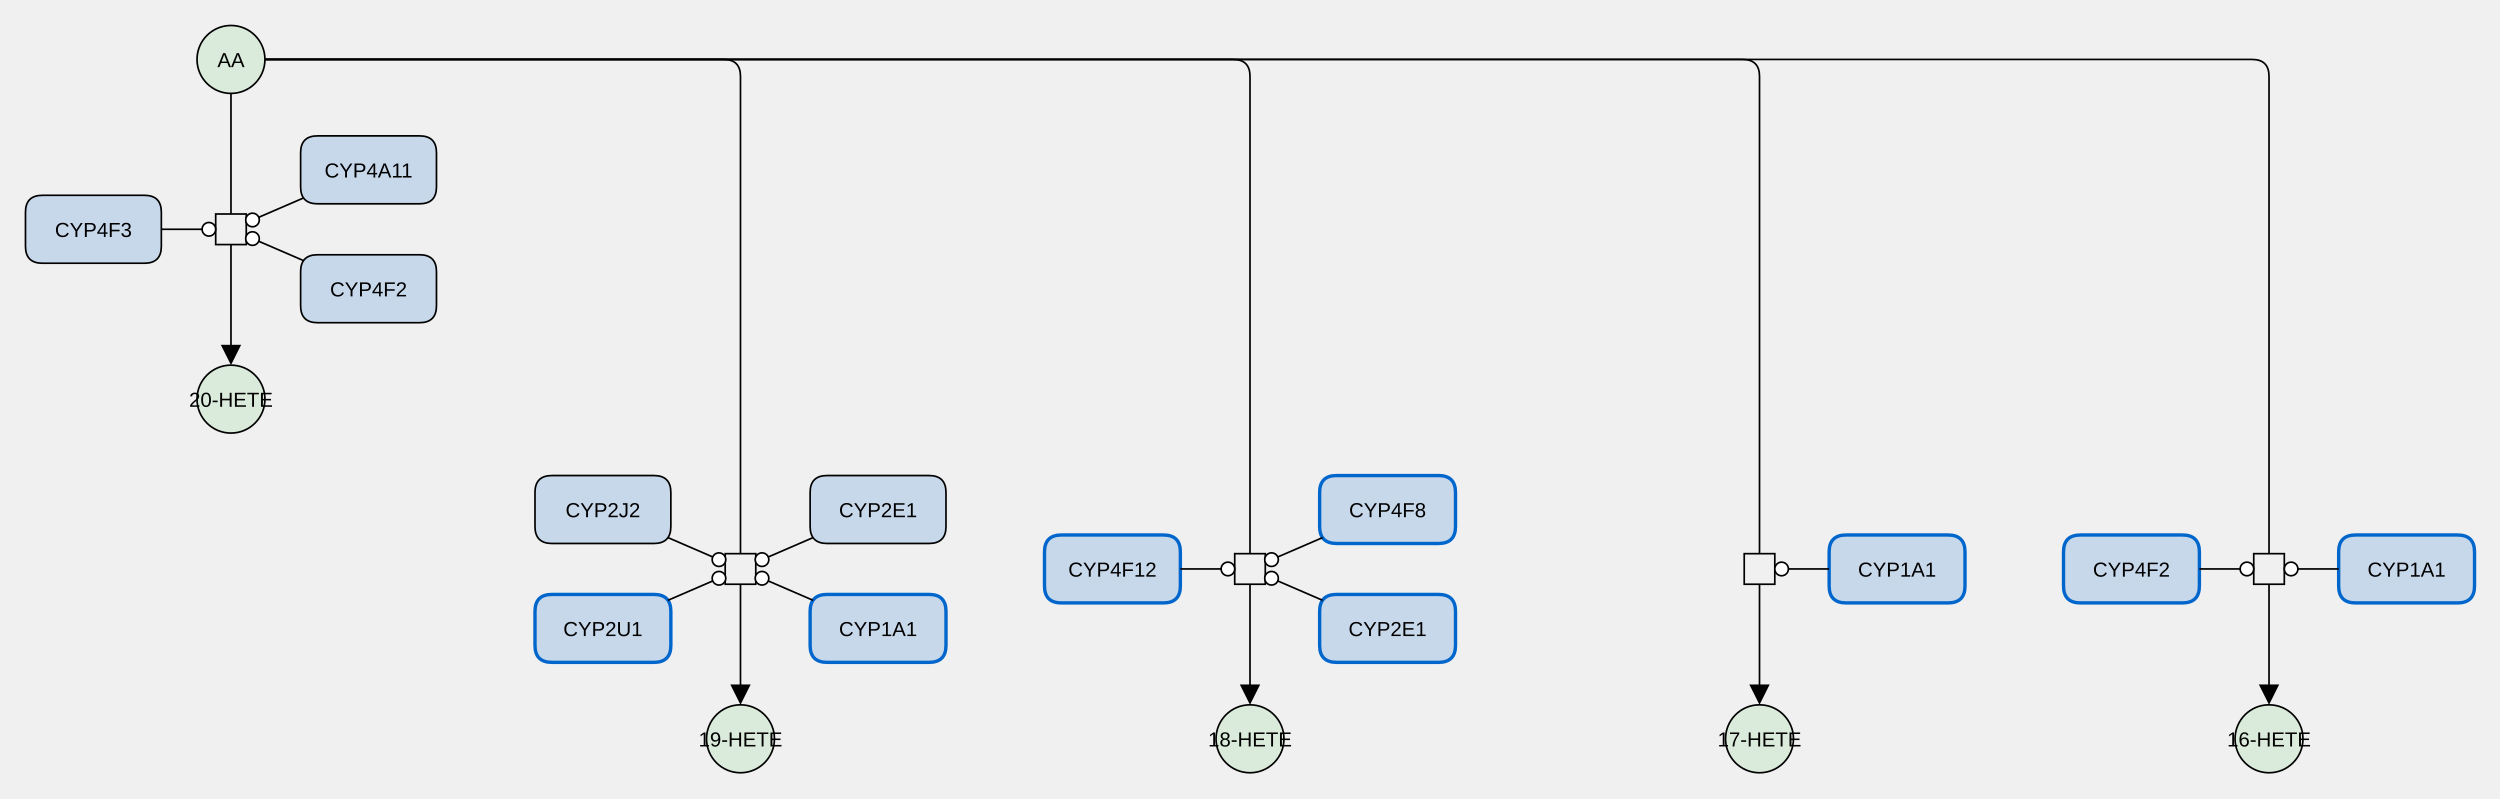
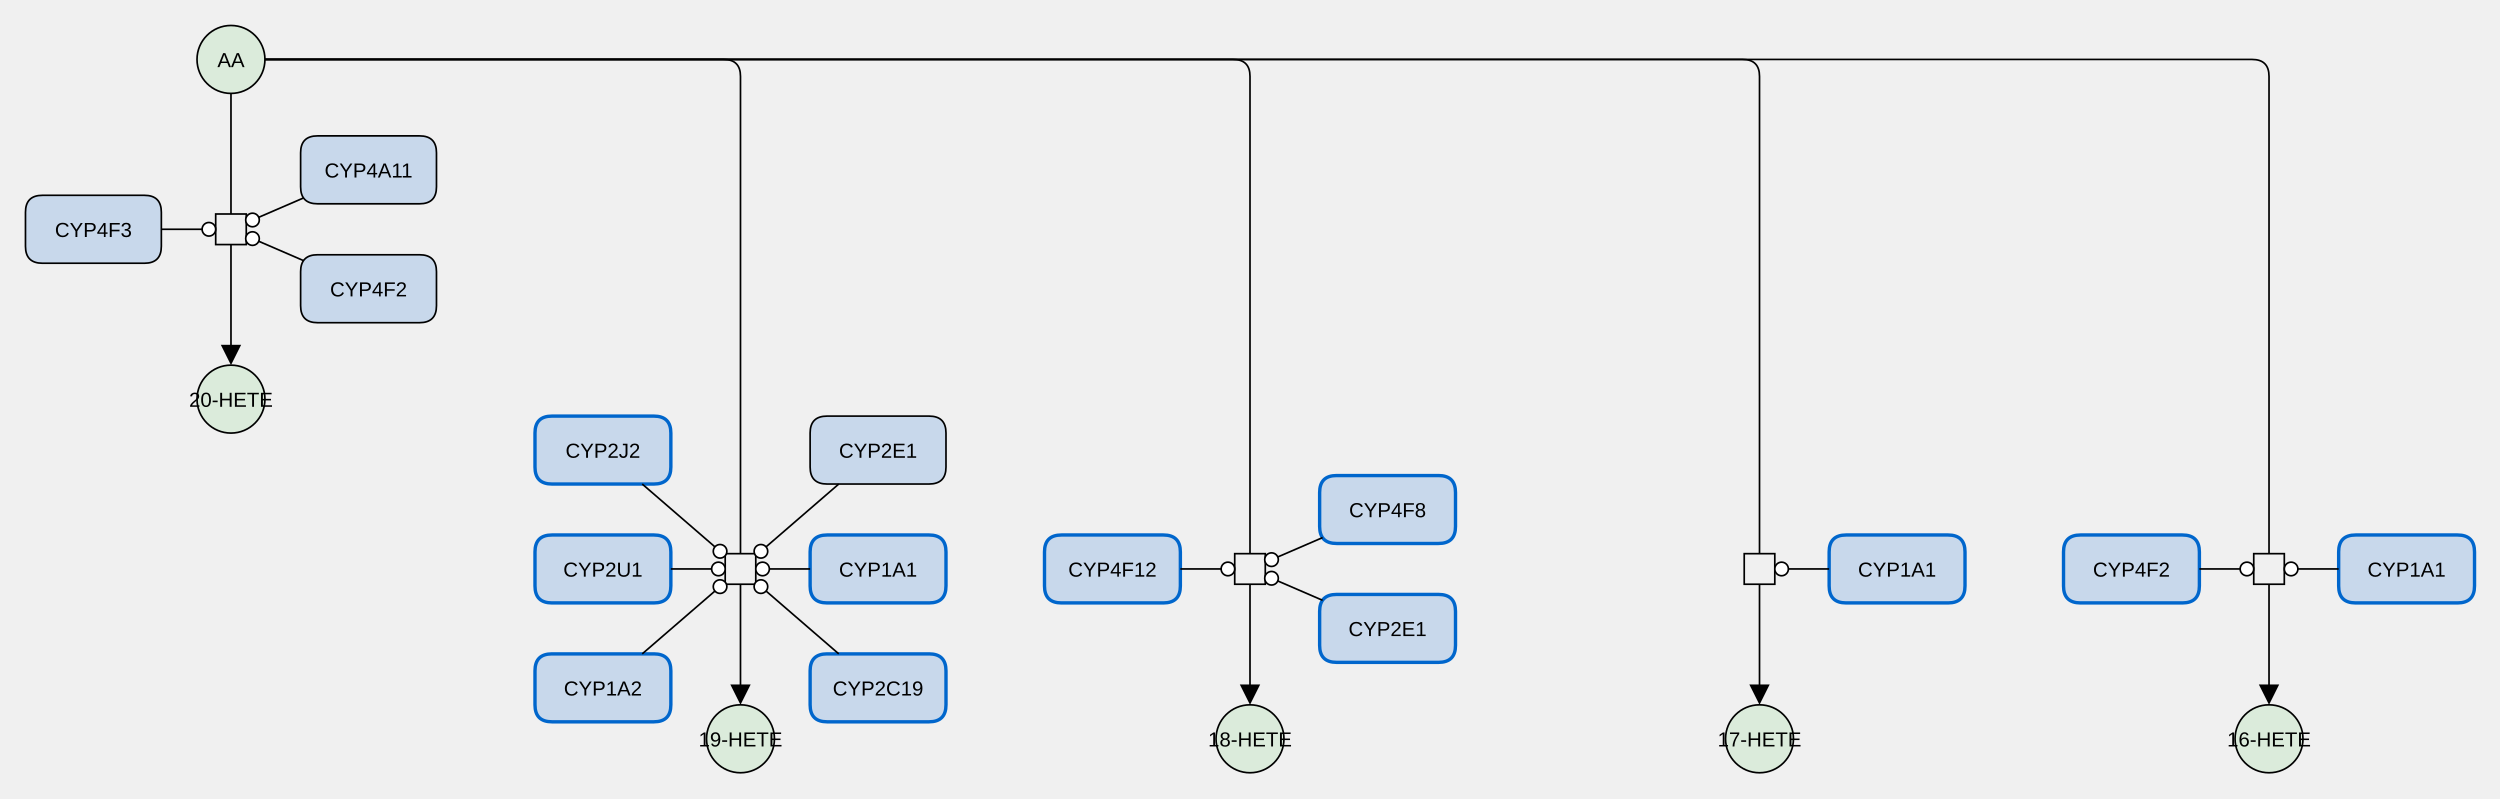
<svg xmlns="http://www.w3.org/2000/svg" width="1472" height="470" viewBox="0 0 1472 470" stroke-linecap="butt" stroke-miterlimit="10">
  <g transform="translate(136,35)">
    <path d="M280 400 C280 388.954 288.954 380 300 380 L300 380 C311.046 380 320 388.954 320 400 L320 400 C320 411.046 311.046 420 300 420 L300 420 C288.954 420 280 411.046 280 400 Z" fill="#DBEBDB" stroke="none" />
    <path d="M280 400 C280 388.954 288.954 380 300 380 L300 380 C311.046 380 320 388.954 320 400 L320 400 C320 411.046 311.046 420 300 420 L300 420 C288.954 420 280 411.046 280 400 Z" fill="none" stroke="#000000" />
    <text x="300" y="404.535" text-anchor="middle" font-family="'Dialog', Arial, Helvetica, sans-serif" font-size="12" fill="#000000" stroke="none" xml:space="preserve">19-HETE</text>
    <path d="M-20 200 C-20 188.954 -11.046 180 0 180 L0 180 C11.046 180 20 188.954 20 200 L20 200 C20 211.046 11.046 220 0 220 L0 220 C-11.046 220 -20 211.046 -20 200 Z" fill="#DBEBDB" stroke="none" />
    <path d="M-20 200 C-20 188.954 -11.046 180 0 180 L0 180 C11.046 180 20 188.954 20 200 L20 200 C20 211.046 11.046 220 0 220 L0 220 C-11.046 220 -20 211.046 -20 200 Z" fill="none" stroke="#000000" />
    <text x="0" y="204.535" text-anchor="middle" font-family="'Dialog', Arial, Helvetica, sans-serif" font-size="12" fill="#000000" stroke="none" xml:space="preserve">20-HETE</text>
    <path d="M880 400 C880 388.954 888.954 380 900 380 L900 380 C911.046 380 920 388.954 920 400 L920 400 C920 411.046 911.046 420 900 420 L900 420 C888.954 420 880 411.046 880 400 Z" fill="#DBEBDB" stroke="none" />
    <path d="M880 400 C880 388.954 888.954 380 900 380 L900 380 C911.046 380 920 388.954 920 400 L920 400 C920 411.046 911.046 420 900 420 L900 420 C888.954 420 880 411.046 880 400 Z" fill="none" stroke="#000000" />
    <text x="900" y="404.535" text-anchor="middle" font-family="'Dialog', Arial, Helvetica, sans-serif" font-size="12" fill="#000000" stroke="none" xml:space="preserve">17-HETE</text>
    <path d="M580 400 C580 388.954 588.954 380 600 380 L600 380 C611.046 380 620 388.954 620 400 L620 400 C620 411.046 611.046 420 600 420 L600 420 C588.954 420 580 411.046 580 400 Z" fill="#DBEBDB" stroke="none" />
    <path d="M580 400 C580 388.954 588.954 380 600 380 L600 380 C611.046 380 620 388.954 620 400 L620 400 C620 411.046 611.046 420 600 420 L600 420 C588.954 420 580 411.046 580 400 Z" fill="none" stroke="#000000" />
    <text x="600" y="404.535" text-anchor="middle" font-family="'Dialog', Arial, Helvetica, sans-serif" font-size="12" fill="#000000" stroke="none" xml:space="preserve">18-HETE</text>
    <path d="M1180 400 C1180 388.954 1188.954 380 1200 380 L1200 380 C1211.046 380 1220 388.954 1220 400 L1220 400 C1220 411.046 1211.046 420 1200 420 L1200 420 C1188.954 420 1180 411.046 1180 400 Z" fill="#DBEBDB" stroke="none" />
    <path d="M1180 400 C1180 388.954 1188.954 380 1200 380 L1200 380 C1211.046 380 1220 388.954 1220 400 L1220 400 C1220 411.046 1211.046 420 1200 420 L1200 420 C1188.954 420 1180 411.046 1180 400 Z" fill="none" stroke="#000000" />
    <text x="1200" y="404.535" text-anchor="middle" font-family="'Dialog', Arial, Helvetica, sans-serif" font-size="12" fill="#000000" stroke="none" xml:space="preserve">16-HETE</text>
    <path d="M-20 0 C-20 -11.046 -11.046 -20 0 -20 L0 -20 C11.046 -20 20 -11.046 20 0 L20 0 C20 11.046 11.046 20 0 20 L0 20 C-11.046 20 -20 11.046 -20 0 Z" fill="#DBEBDB" stroke="none" />
    <path d="M-20 0 C-20 -11.046 -11.046 -20 0 -20 L0 -20 C11.046 -20 20 -11.046 20 0 L20 0 C20 11.046 11.046 20 0 20 L0 20 C-11.046 20 -20 11.046 -20 0 Z" fill="none" stroke="#000000" />
    <text x="0" y="4.535" text-anchor="middle" font-family="'Dialog', Arial, Helvetica, sans-serif" font-size="12" fill="#000000" stroke="none" xml:space="preserve">AA</text>
    <path d="M591 291 L609 291 L609 309 L591 309 Z" fill="none" stroke="#000000" />
    <path d="M1191 291 L1209 291 L1209 309 L1191 309 Z" fill="none" stroke="#000000" />
    <path d="M-9 91 L9 91 L9 109 L-9 109 Z" fill="none" stroke="#000000" />
    <path d="M891 291 L909 291 L909 309 L891 309 Z" fill="none" stroke="#000000" />
    <path d="M291 291 L309 291 L309 309 L291 309 Z" fill="none" stroke="#000000" />
    <path d="M-121 90 Q-121 80 -111 80 L-51 80 Q-41 80 -41 90 L-41 110 Q-41 120 -51 120 L-111 120 Q-121 120 -121 110 Z" fill="#C8D8EB" stroke="none" />
    <path d="M-121 90 Q-121 80 -111 80 L-51 80 Q-41 80 -41 90 L-41 110 Q-41 120 -51 120 L-111 120 Q-121 120 -121 110 Z" fill="none" stroke="#000000" />
    <text x="-81" y="104.535" text-anchor="middle" font-family="'Dialog', Arial, Helvetica, sans-serif" font-size="12" fill="#000000" stroke="none" xml:space="preserve">CYP4F3</text>
    <path d="M41 55 Q41 45 51 45 L111 45 Q121 45 121 55 L121 75 Q121 85 111 85 L51 85 Q41 85 41 75 Z" fill="#C8D8EB" stroke="none" />
    <path d="M41 55 Q41 45 51 45 L111 45 Q121 45 121 55 L121 75 Q121 85 111 85 L51 85 Q41 85 41 75 Z" fill="none" stroke="#000000" />
    <text x="81" y="69.535" text-anchor="middle" font-family="'Dialog', Arial, Helvetica, sans-serif" font-size="12" fill="#000000" stroke="none" xml:space="preserve">CYP4A11</text>
    <path d="M41 125 Q41 115 51 115 L111 115 Q121 115 121 125 L121 145 Q121 155 111 155 L51 155 Q41 155 41 145 Z" fill="#C8D8EB" stroke="none" />
    <path d="M41 125 Q41 115 51 115 L111 115 Q121 115 121 125 L121 145 Q121 155 111 155 L51 155 Q41 155 41 145 Z" fill="none" stroke="#000000" />
    <text x="81" y="139.535" text-anchor="middle" font-family="'Dialog', Arial, Helvetica, sans-serif" font-size="12" fill="#000000" stroke="none" xml:space="preserve">CYP4F2</text>
-     <path d="M179 255 Q179 245 189 245 L249 245 Q259 245 259 255 L259 275 Q259 285 249 285 L189 285 Q179 285 179 275 Z" fill="#C8D8EB" stroke="none" />
-     <path d="M179 255 Q179 245 189 245 L249 245 Q259 245 259 255 L259 275 Q259 285 249 285 L189 285 Q179 285 179 275 Z" fill="none" stroke="#000000" />
-     <text x="219" y="269.535" text-anchor="middle" font-family="'Dialog', Arial, Helvetica, sans-serif" font-size="12" fill="#000000" stroke="none" xml:space="preserve">CYP2J2</text>
-     <path d="M179 325 Q179 315 189 315 L249 315 Q259 315 259 325 L259 345 Q259 355 249 355 L189 355 Q179 355 179 345 Z" fill="#C8D8EB" stroke="none" />
-     <path d="M179 325 Q179 315 189 315 L249 315 Q259 315 259 325 L259 345 Q259 355 249 355 L189 355 Q179 355 179 345 Z" fill="none" stroke="#0066CC" stroke-width="2" />
-     <text x="219" y="339.535" text-anchor="middle" font-family="'Dialog', Arial, Helvetica, sans-serif" font-size="12" fill="#000000" stroke="none" xml:space="preserve">CYP2U1</text>
-     <path d="M341 255 Q341 245 351 245 L411 245 Q421 245 421 255 L421 275 Q421 285 411 285 L351 285 Q341 285 341 275 Z" fill="#C8D8EB" stroke="none" />
-     <path d="M341 255 Q341 245 351 245 L411 245 Q421 245 421 255 L421 275 Q421 285 411 285 L351 285 Q341 285 341 275 Z" fill="none" stroke="#000000" />
-     <text x="381" y="269.535" text-anchor="middle" font-family="'Dialog', Arial, Helvetica, sans-serif" font-size="12" fill="#000000" stroke="none" xml:space="preserve">CYP2E1</text>
-     <path d="M341 325 Q341 315 351 315 L411 315 Q421 315 421 325 L421 345 Q421 355 411 355 L351 355 Q341 355 341 345 Z" fill="#C8D8EB" stroke="none" />
-     <path d="M341 325 Q341 315 351 315 L411 315 Q421 315 421 325 L421 345 Q421 355 411 355 L351 355 Q341 355 341 345 Z" fill="none" stroke="#0066CC" stroke-width="2" />
-     <text x="381" y="339.535" text-anchor="middle" font-family="'Dialog', Arial, Helvetica, sans-serif" font-size="12" fill="#000000" stroke="none" xml:space="preserve">CYP1A1</text>
+     <path d="M179 220 Q179 210 189 210 L249 210 Q259 210 259 220 L259 240 Q259 250 249 250 L189 250 Q179 250 179 240 Z" fill="#C8D8EB" stroke="none" />
+     <path d="M179 220 Q179 210 189 210 L249 210 Q259 210 259 220 L259 240 Q259 250 249 250 L189 250 Q179 250 179 240 Z" fill="none" stroke="#0066CC" stroke-width="2" />
+     <text x="219" y="234.535" text-anchor="middle" font-family="'Dialog', Arial, Helvetica, sans-serif" font-size="12" fill="#000000" stroke="none" xml:space="preserve">CYP2J2</text>
+     <path d="M179 290 Q179 280 189 280 L249 280 Q259 280 259 290 L259 310 Q259 320 249 320 L189 320 Q179 320 179 310 Z" fill="#C8D8EB" stroke="none" />
+     <path d="M179 290 Q179 280 189 280 L249 280 Q259 280 259 290 L259 310 Q259 320 249 320 L189 320 Q179 320 179 310 Z" fill="none" stroke="#0066CC" stroke-width="2" />
+     <text x="219" y="304.535" text-anchor="middle" font-family="'Dialog', Arial, Helvetica, sans-serif" font-size="12" fill="#000000" stroke="none" xml:space="preserve">CYP2U1</text>
+     <path d="M179 360 Q179 350 189 350 L249 350 Q259 350 259 360 L259 380 Q259 390 249 390 L189 390 Q179 390 179 380 Z" fill="#C8D8EB" stroke="none" />
+     <path d="M179 360 Q179 350 189 350 L249 350 Q259 350 259 360 L259 380 Q259 390 249 390 L189 390 Q179 390 179 380 Z" fill="none" stroke="#0066CC" stroke-width="2" />
+     <text x="219" y="374.535" text-anchor="middle" font-family="'Dialog', Arial, Helvetica, sans-serif" font-size="12" fill="#000000" stroke="none" xml:space="preserve">CYP1A2</text>
+     <path d="M341 220 Q341 210 351 210 L411 210 Q421 210 421 220 L421 240 Q421 250 411 250 L351 250 Q341 250 341 240 Z" fill="#C8D8EB" stroke="none" />
+     <path d="M341 220 Q341 210 351 210 L411 210 Q421 210 421 220 L421 240 Q421 250 411 250 L351 250 Q341 250 341 240 Z" fill="none" stroke="#000000" />
+     <text x="381" y="234.535" text-anchor="middle" font-family="'Dialog', Arial, Helvetica, sans-serif" font-size="12" fill="#000000" stroke="none" xml:space="preserve">CYP2E1</text>
+     <path d="M341 290 Q341 280 351 280 L411 280 Q421 280 421 290 L421 310 Q421 320 411 320 L351 320 Q341 320 341 310 Z" fill="#C8D8EB" stroke="none" />
+     <path d="M341 290 Q341 280 351 280 L411 280 Q421 280 421 290 L421 310 Q421 320 411 320 L351 320 Q341 320 341 310 Z" fill="none" stroke="#0066CC" stroke-width="2" />
+     <text x="381" y="304.535" text-anchor="middle" font-family="'Dialog', Arial, Helvetica, sans-serif" font-size="12" fill="#000000" stroke="none" xml:space="preserve">CYP1A1</text>
+     <path d="M341 360 Q341 350 351 350 L411 350 Q421 350 421 360 L421 380 Q421 390 411 390 L351 390 Q341 390 341 380 Z" fill="#C8D8EB" stroke="none" />
+     <path d="M341 360 Q341 350 351 350 L411 350 Q421 350 421 360 L421 380 Q421 390 411 390 L351 390 Q341 390 341 380 Z" fill="none" stroke="#0066CC" stroke-width="2" />
+     <text x="381" y="374.535" text-anchor="middle" font-family="'Dialog', Arial, Helvetica, sans-serif" font-size="12" fill="#000000" stroke="none" xml:space="preserve">CYP2C19</text>
    <path d="M479 290 Q479 280 489 280 L549 280 Q559 280 559 290 L559 310 Q559 320 549 320 L489 320 Q479 320 479 310 Z" fill="#C8D8EB" stroke="none" />
    <path d="M479 290 Q479 280 489 280 L549 280 Q559 280 559 290 L559 310 Q559 320 549 320 L489 320 Q479 320 479 310 Z" fill="none" stroke="#0066CC" stroke-width="2" />
    <text x="519" y="304.535" text-anchor="middle" font-family="'Dialog', Arial, Helvetica, sans-serif" font-size="12" fill="#000000" stroke="none" xml:space="preserve">CYP4F12</text>
    <path d="M641 255 Q641 245 651 245 L711 245 Q721 245 721 255 L721 275 Q721 285 711 285 L651 285 Q641 285 641 275 Z" fill="#C8D8EB" stroke="none" />
    <path d="M641 255 Q641 245 651 245 L711 245 Q721 245 721 255 L721 275 Q721 285 711 285 L651 285 Q641 285 641 275 Z" fill="none" stroke="#0066CC" stroke-width="2" />
    <text x="681" y="269.535" text-anchor="middle" font-family="'Dialog', Arial, Helvetica, sans-serif" font-size="12" fill="#000000" stroke="none" xml:space="preserve">CYP4F8</text>
    <path d="M641 325 Q641 315 651 315 L711 315 Q721 315 721 325 L721 345 Q721 355 711 355 L651 355 Q641 355 641 345 Z" fill="#C8D8EB" stroke="none" />
    <path d="M641 325 Q641 315 651 315 L711 315 Q721 315 721 325 L721 345 Q721 355 711 355 L651 355 Q641 355 641 345 Z" fill="none" stroke="#0066CC" stroke-width="2" />
    <text x="681" y="339.535" text-anchor="middle" font-family="'Dialog', Arial, Helvetica, sans-serif" font-size="12" fill="#000000" stroke="none" xml:space="preserve">CYP2E1</text>
    <path d="M941 290 Q941 280 951 280 L1011 280 Q1021 280 1021 290 L1021 310 Q1021 320 1011 320 L951 320 Q941 320 941 310 Z" fill="#C8D8EB" stroke="none" />
    <path d="M941 290 Q941 280 951 280 L1011 280 Q1021 280 1021 290 L1021 310 Q1021 320 1011 320 L951 320 Q941 320 941 310 Z" fill="none" stroke="#0066CC" stroke-width="2" />
    <text x="981" y="304.535" text-anchor="middle" font-family="'Dialog', Arial, Helvetica, sans-serif" font-size="12" fill="#000000" stroke="none" xml:space="preserve">CYP1A1</text>
    <path d="M1079 290 Q1079 280 1089 280 L1149 280 Q1159 280 1159 290 L1159 310 Q1159 320 1149 320 L1089 320 Q1079 320 1079 310 Z" fill="#C8D8EB" stroke="none" />
    <path d="M1079 290 Q1079 280 1089 280 L1149 280 Q1159 280 1159 290 L1159 310 Q1159 320 1149 320 L1089 320 Q1079 320 1079 310 Z" fill="none" stroke="#0066CC" stroke-width="2" />
    <text x="1119" y="304.535" text-anchor="middle" font-family="'Dialog', Arial, Helvetica, sans-serif" font-size="12" fill="#000000" stroke="none" xml:space="preserve">CYP4F2</text>
    <path d="M1241 290 Q1241 280 1251 280 L1311 280 Q1321 280 1321 290 L1321 310 Q1321 320 1311 320 L1251 320 Q1241 320 1241 310 Z" fill="#C8D8EB" stroke="none" />
    <path d="M1241 290 Q1241 280 1251 280 L1311 280 Q1321 280 1321 290 L1321 310 Q1321 320 1311 320 L1251 320 Q1241 320 1241 310 Z" fill="none" stroke="#0066CC" stroke-width="2" />
    <text x="1281" y="304.535" text-anchor="middle" font-family="'Dialog', Arial, Helvetica, sans-serif" font-size="12" fill="#000000" stroke="none" xml:space="preserve">CYP1A1</text>
    <path d="M-41 100 L-17 100" fill="none" stroke="#000000" />
    <circle cx="-13" cy="100" r="4" fill="white" stroke="#000000" />
    <path d="M42.745 81.53 L16.344 92.938" fill="none" stroke="#000000" />
    <circle cx="12.672" cy="94.525" r="4" fill="white" stroke="#000000" />
    <path d="M42.745 118.47 L16.344 107.062" fill="none" stroke="#000000" />
    <circle cx="12.672" cy="105.475" r="4" fill="white" stroke="#000000" />
    <path d="M0 20 L0 91" fill="none" stroke="#000000" />
    <path d="M0 109 L0 169" fill="none" stroke="#000000" />
    <path d="M0 180 L-6 168 L6 168 Z" fill="#000000" stroke="none" />
-     <path d="M257.255 281.53 L283.656 292.938" fill="none" stroke="#000000" />
-     <circle cx="287.328" cy="294.524" r="4" fill="white" stroke="#000000" />
-     <path d="M257.255 318.47 L283.656 307.062" fill="none" stroke="#000000" />
-     <circle cx="287.328" cy="305.476" r="4" fill="white" stroke="#000000" />
-     <path d="M342.745 281.53 L316.344 292.938" fill="none" stroke="#000000" />
-     <circle cx="312.672" cy="294.524" r="4" fill="white" stroke="#000000" />
-     <path d="M342.745 318.47 L316.344 307.062" fill="none" stroke="#000000" />
-     <circle cx="312.672" cy="305.476" r="4" fill="white" stroke="#000000" />
+     <path d="M242.143 250 L284.947 286.991" fill="none" stroke="#000000" />
+     <circle cx="287.974" cy="289.607" r="4" fill="white" stroke="#000000" />
+     <path d="M259 300 L283 300" fill="none" stroke="#000000" />
+     <circle cx="287" cy="300" r="4" fill="white" stroke="#000000" />
+     <path d="M242.143 350 L284.947 313.009" fill="none" stroke="#000000" />
+     <circle cx="287.974" cy="310.393" r="4" fill="white" stroke="#000000" />
+     <path d="M357.857 250 L315.053 286.991" fill="none" stroke="#000000" />
+     <circle cx="312.026" cy="289.607" r="4" fill="white" stroke="#000000" />
+     <path d="M341 300 L317 300" fill="none" stroke="#000000" />
+     <circle cx="313" cy="300" r="4" fill="white" stroke="#000000" />
+     <path d="M357.857 350 L315.053 313.009" fill="none" stroke="#000000" />
+     <circle cx="312.026" cy="310.393" r="4" fill="white" stroke="#000000" />
    <path d="M20 0 L290 0 Q300 0 300 10 L300 291" fill="none" stroke="#000000" />
    <path d="M300 309 L300 369" fill="none" stroke="#000000" />
    <path d="M300 380 L294 368 L306 368 Z" fill="#000000" stroke="none" />
    <path d="M559 300 L583 300" fill="none" stroke="#000000" />
    <circle cx="587" cy="300" r="4" fill="white" stroke="#000000" />
    <path d="M642.745 281.53 L616.344 292.938" fill="none" stroke="#000000" />
    <circle cx="612.672" cy="294.524" r="4" fill="white" stroke="#000000" />
    <path d="M642.745 318.47 L616.344 307.062" fill="none" stroke="#000000" />
    <circle cx="612.672" cy="305.476" r="4" fill="white" stroke="#000000" />
    <path d="M20 0 L590 0 Q600 0 600 10 L600 291" fill="none" stroke="#000000" />
    <path d="M600 309 L600 369" fill="none" stroke="#000000" />
    <path d="M600 380 L594 368 L606 368 Z" fill="#000000" stroke="none" />
    <path d="M941 300 L917 300" fill="none" stroke="#000000" />
    <circle cx="913" cy="300" r="4" fill="white" stroke="#000000" />
    <path d="M20 0 L890 0 Q900 0 900 10 L900 291" fill="none" stroke="#000000" />
    <path d="M900 309 L900 369" fill="none" stroke="#000000" />
    <path d="M900 380 L894 368 L906 368 Z" fill="#000000" stroke="none" />
    <path d="M1159 300 L1183 300" fill="none" stroke="#000000" />
    <circle cx="1187" cy="300" r="4" fill="white" stroke="#000000" />
    <path d="M1241 300 L1217 300" fill="none" stroke="#000000" />
    <circle cx="1213" cy="300" r="4" fill="white" stroke="#000000" />
    <path d="M20 0 L1190 0 Q1200 0 1200 10 L1200 291" fill="none" stroke="#000000" />
    <path d="M1200 309 L1200 369" fill="none" stroke="#000000" />
    <path d="M1200 380 L1194 368 L1206 368 Z" fill="#000000" stroke="none" />
  </g>
</svg>
